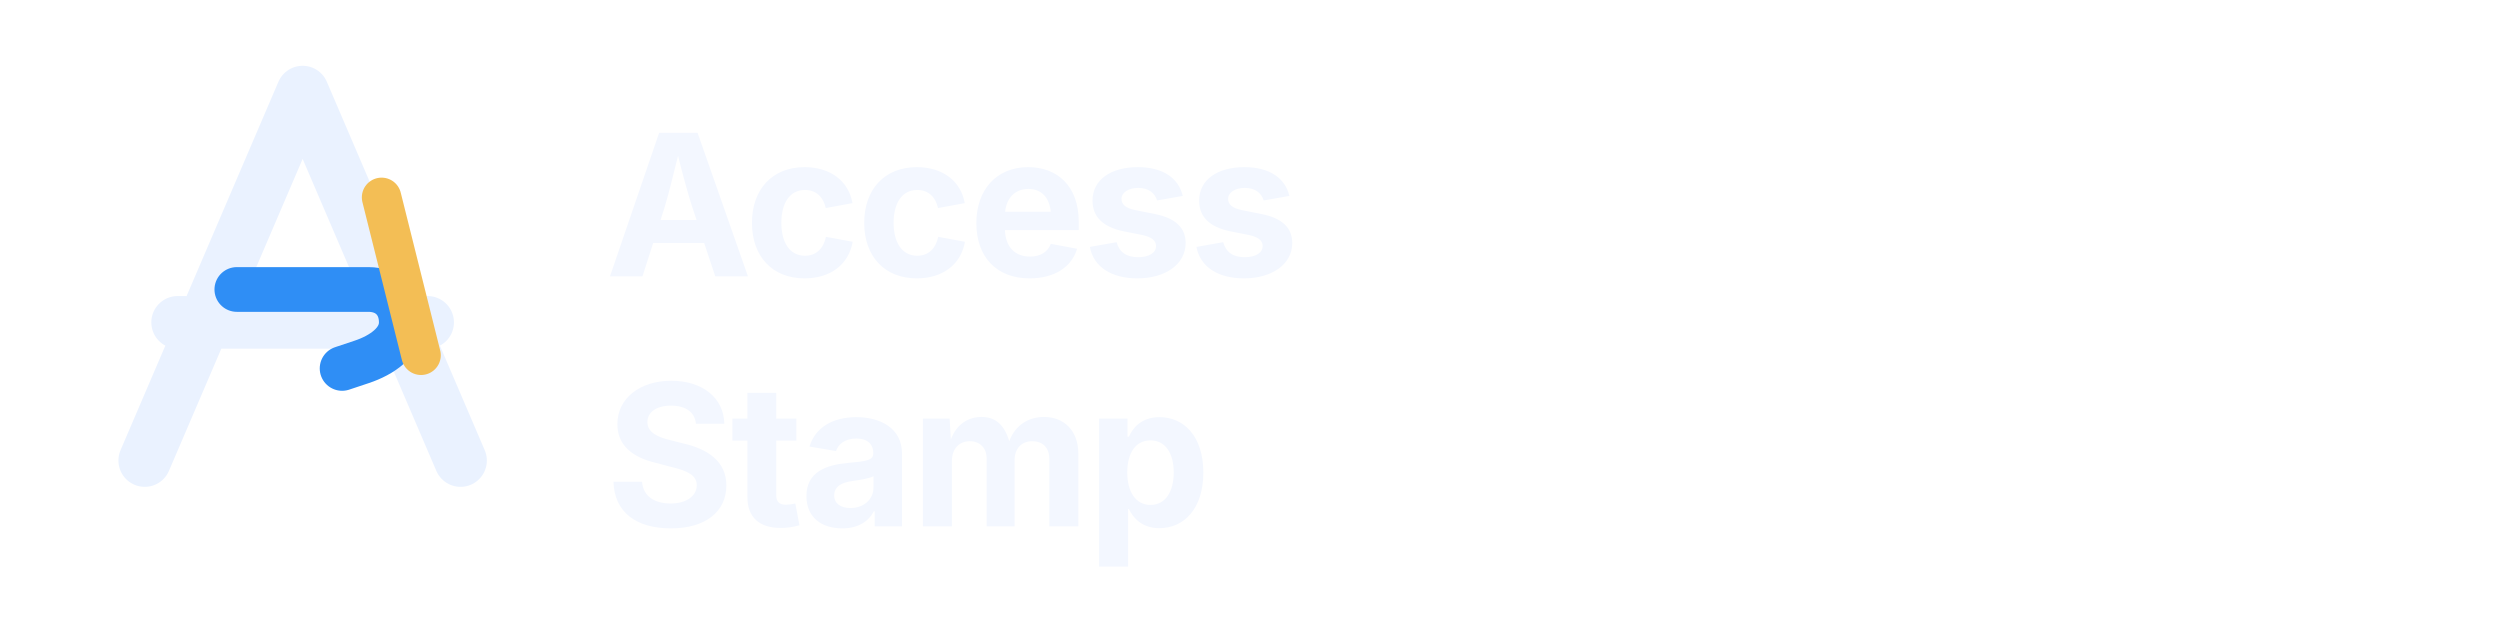
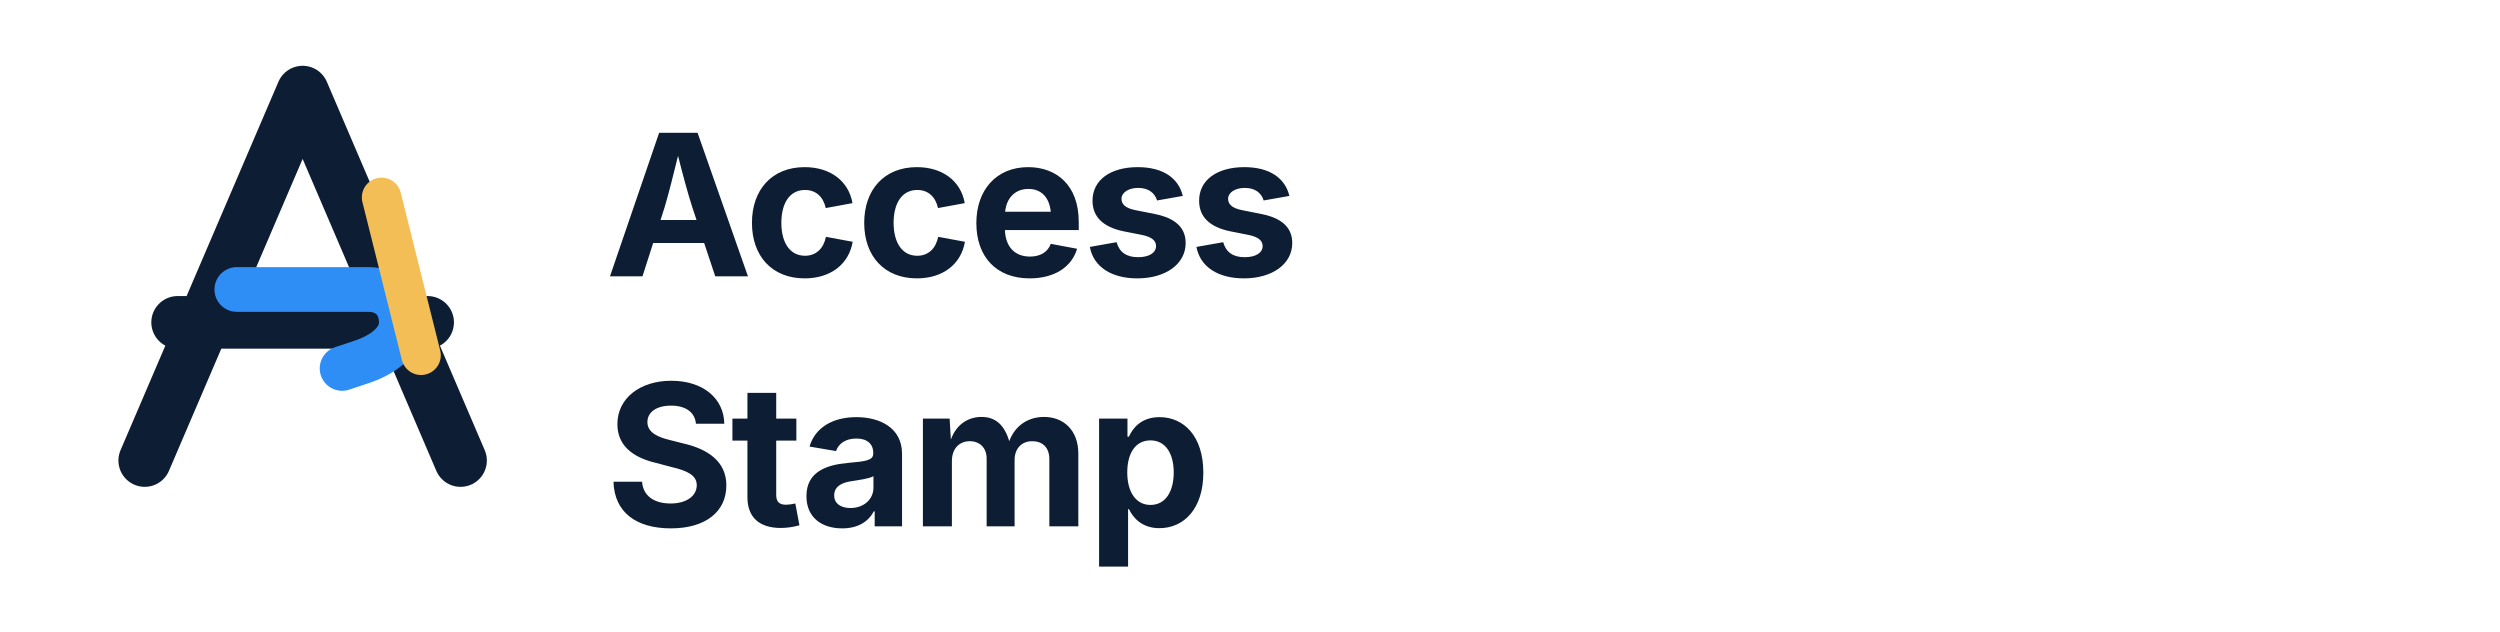
<svg xmlns="http://www.w3.org/2000/svg" width="190" height="48" viewBox="0 0 190 48" fill="none">
  <g aria-hidden="true">
-     <path d="M23 7 L11 35 M23 7 L35 35 M13.5 24.5 H32.5" stroke="#eaf2ff" stroke-width="4" stroke-linecap="round" stroke-linejoin="round" />
+     <path d="M23 7 L11 35 M23 7 L35 35 M13.5 24.5 H32.5" stroke="#0c1d34" stroke-width="4" stroke-linecap="round" stroke-linejoin="round" />
    <path d="M18 22 H28 C29.5 22 30.5 23 30.5 24.5 C30.5 26 29 27 27.5 27.5 L26 28" stroke="#2f8ef5" stroke-width="3.4" stroke-linecap="round" stroke-linejoin="round" fill="none" />
    <path d="M29 15 L32 27" stroke="#f3be55" stroke-width="3" stroke-linecap="round" />
  </g>
-   <text x="46" y="21" font-family="system-ui, -apple-system, BlinkMacSystemFont, 'Segoe UI', sans-serif" font-size="15" font-weight="700" letter-spacing="-0.02em" fill="#f3f7ff">
+   <text x="46" y="21" font-family="system-ui, -apple-system, BlinkMacSystemFont, 'Segoe UI', sans-serif" font-size="15" font-weight="700" letter-spacing="-0.02em" fill="#0c1d34">
    Access
  </text>
-   <text x="46" y="40" font-family="system-ui, -apple-system, BlinkMacSystemFont, 'Segoe UI', sans-serif" font-size="15" font-weight="700" letter-spacing="-0.02em" fill="#f3f7ff">
+   <text x="46" y="40" font-family="system-ui, -apple-system, BlinkMacSystemFont, 'Segoe UI', sans-serif" font-size="15" font-weight="700" letter-spacing="-0.02em" fill="#0c1d34">
    Stamp
  </text>
</svg>
